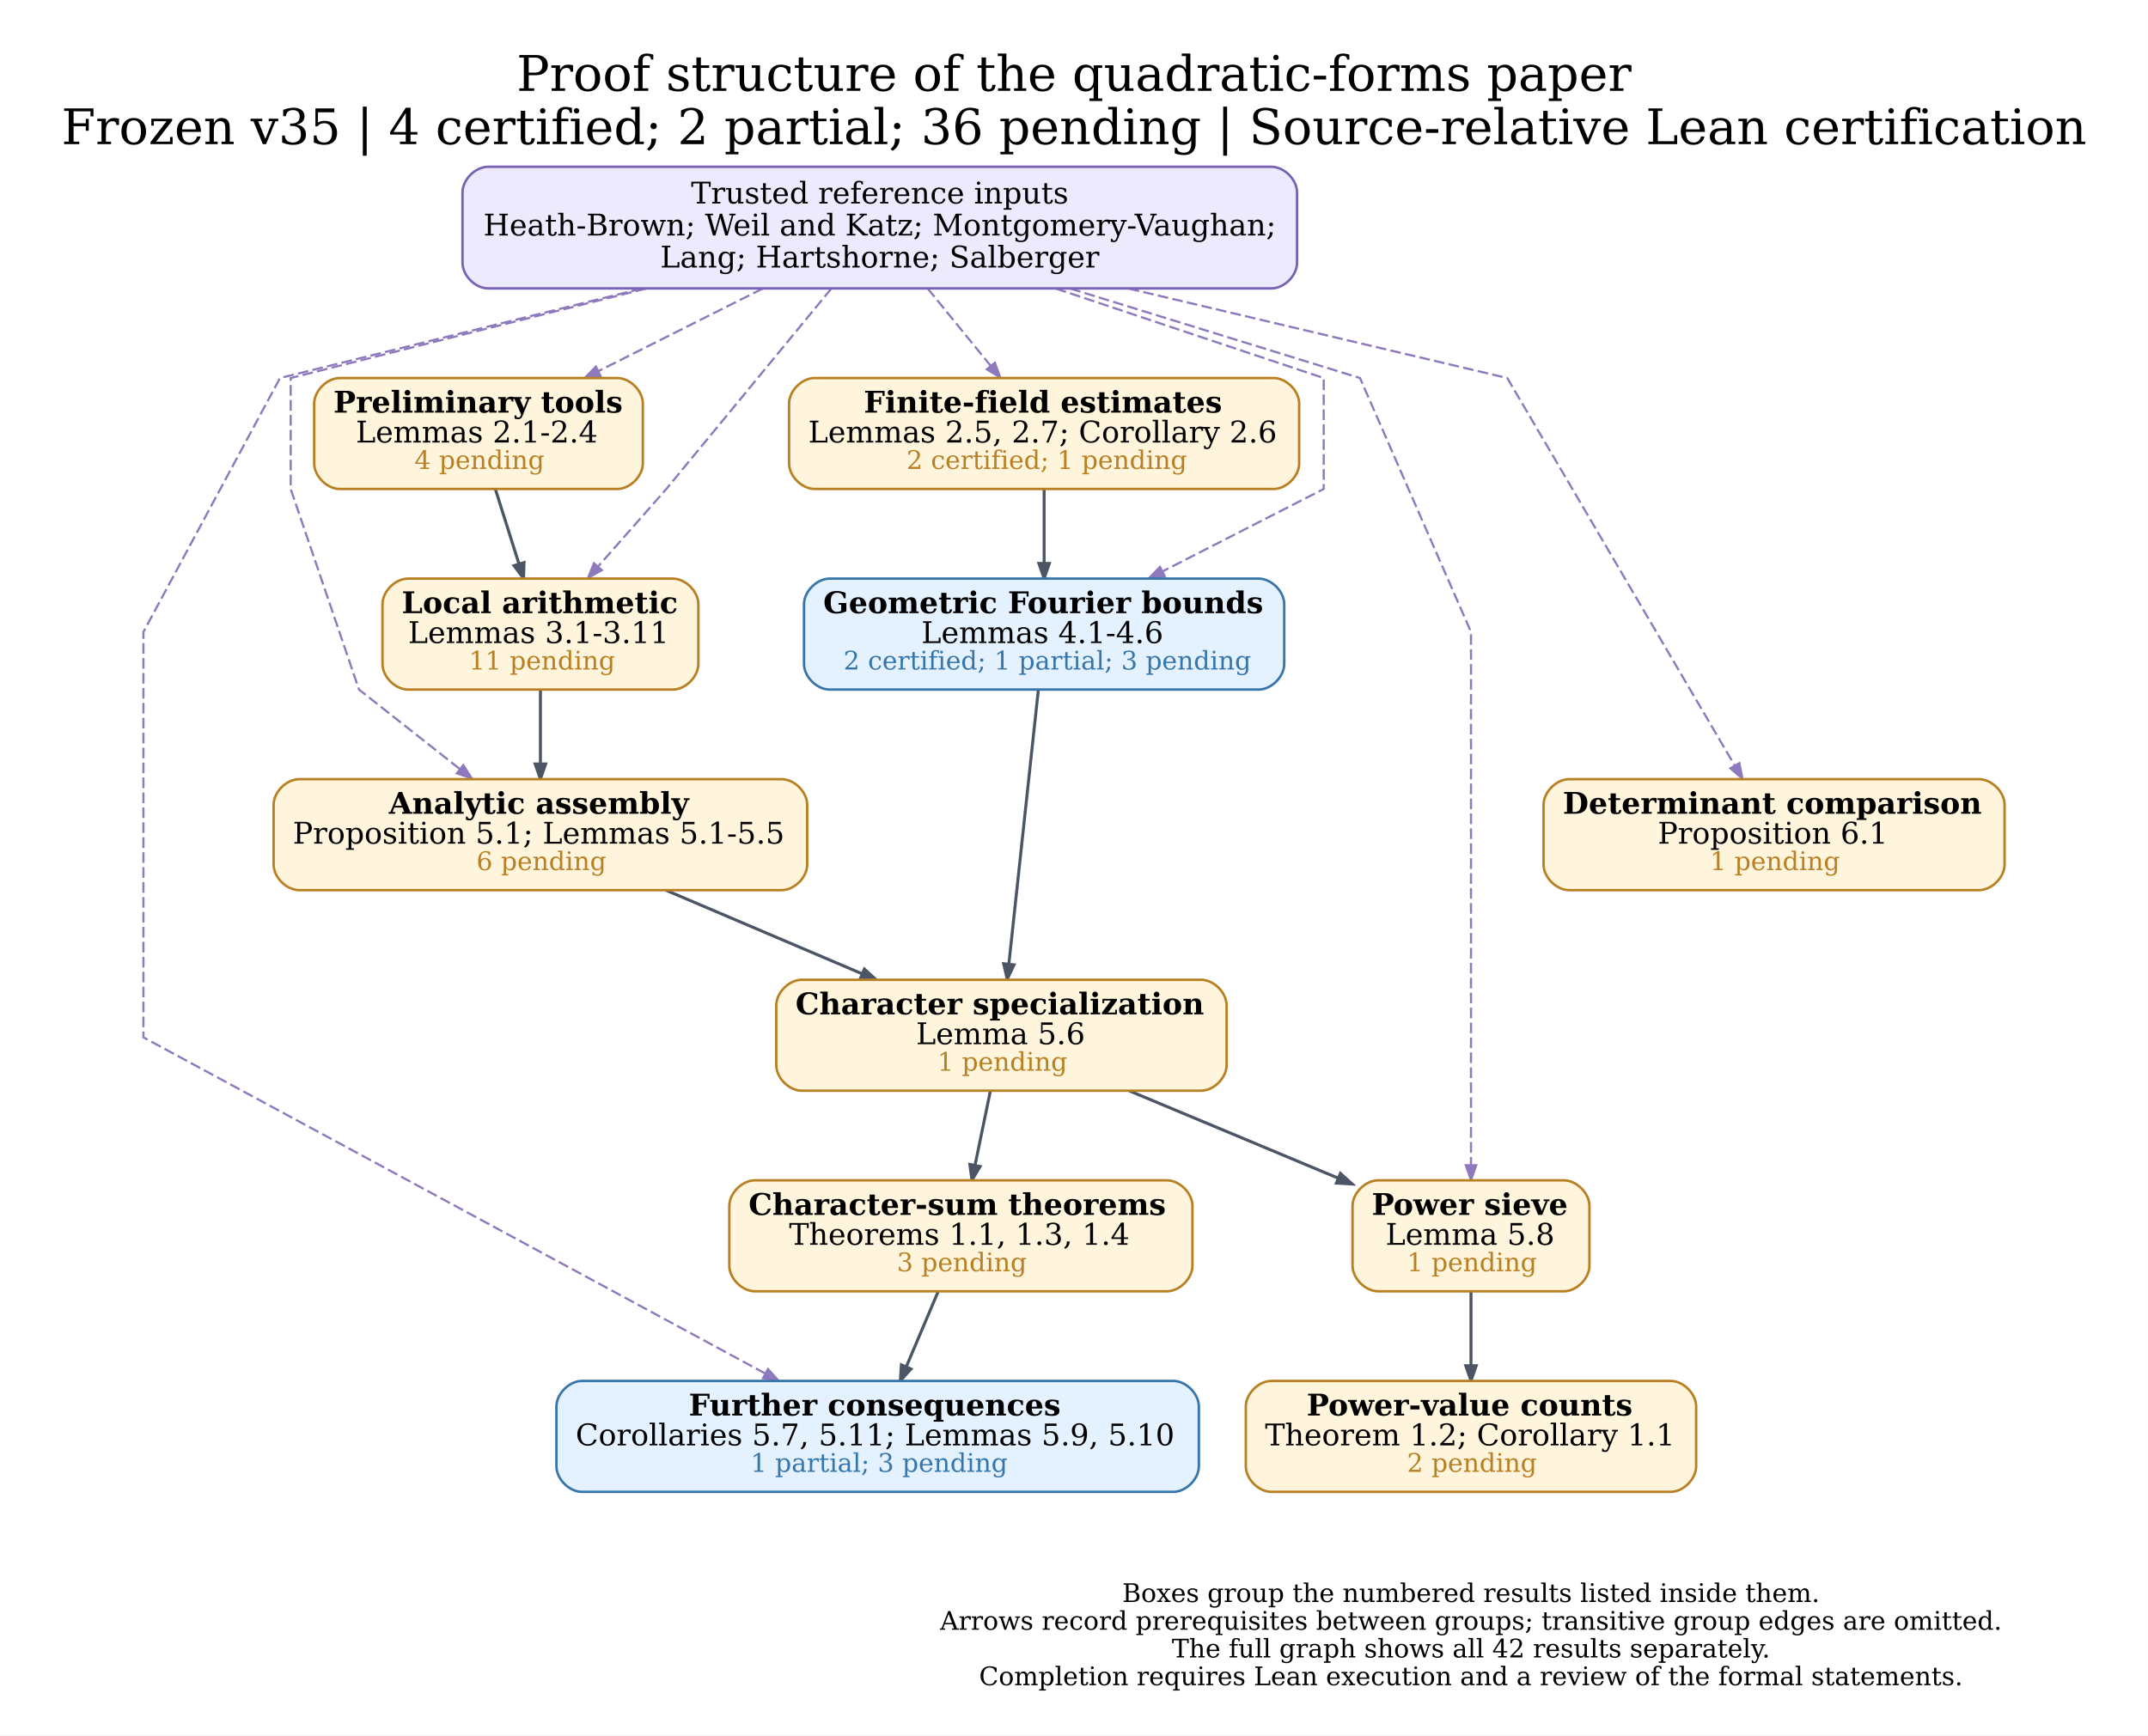
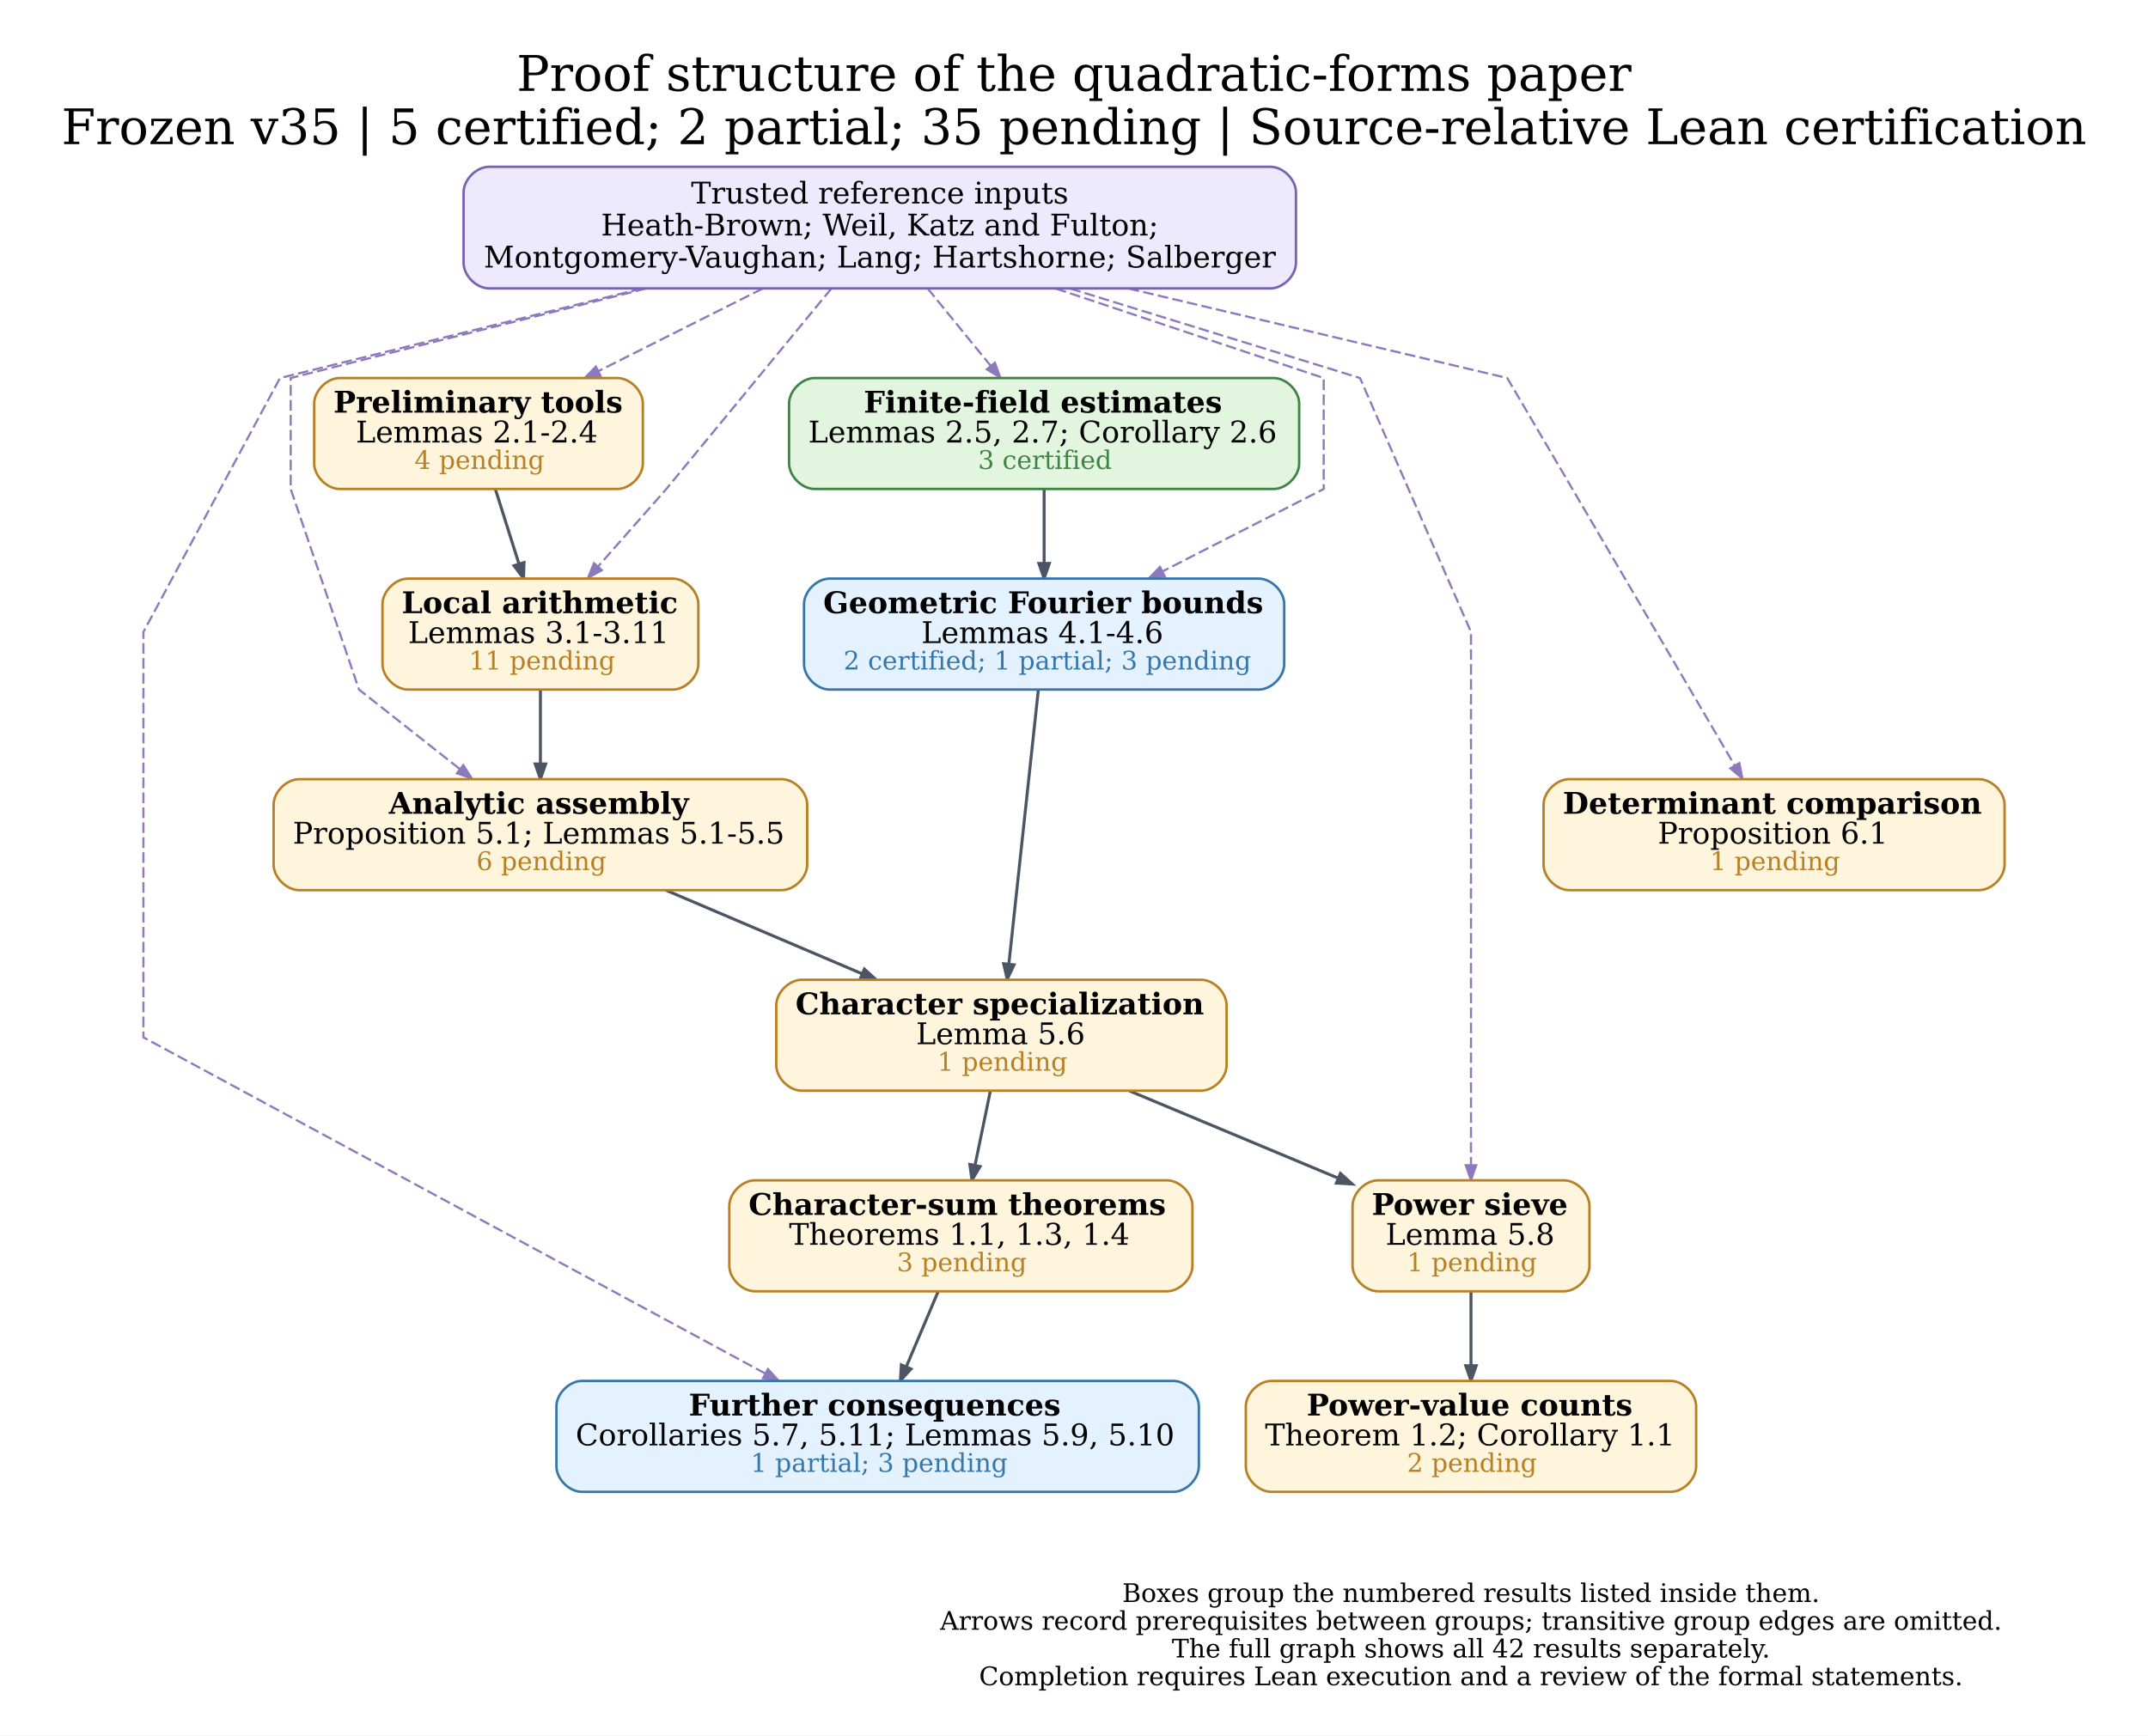
<svg xmlns="http://www.w3.org/2000/svg" xmlns:xlink="http://www.w3.org/1999/xlink" width="1006pt" height="813pt" viewBox="0.00 0.00 1006.32 813.32">
  <g id="graph0" class="graph" transform="scale(1 1) rotate(0) translate(20.16 793.16)">
    <polygon fill="white" stroke="transparent" points="-20.16,20.16 -20.16,-793.16 986.16,-793.16 986.16,20.16 -20.16,20.16" />
    <text text-anchor="middle" x="483" y="-750.6" font-family="DejaVu Serif" font-size="23.00">Proof structure of the quadratic-forms paper</text>
-     <text text-anchor="middle" x="483" y="-725.6" font-family="DejaVu Serif" font-size="23.00">Frozen v35 | 4 certified; 2 partial; 36 pending | Source-relative Lean certification</text>
+     <text text-anchor="middle" x="483" y="-725.6" font-family="DejaVu Serif" font-size="23.00">Frozen v35 | 5 certified; 2 partial; 35 pending | Source-relative Lean certification</text>
    <g id="edge16" class="edge">
      <path fill="none" stroke="#8d79bc" stroke-dasharray="5,2" d="M337.12,-657.91C312.94,-645.76 284.56,-631.5 260.23,-619.27" />
      <polygon fill="#8d79bc" stroke="#8d79bc" points="261.17,-616.99 253.81,-616.04 258.97,-621.37 261.17,-616.99" />
    </g>
    <g id="edge12" class="edge">
      <path fill="none" stroke="#8d79bc" stroke-dasharray="5,2" d="M414.48,-657.91C423.71,-646.58 434.44,-633.42 443.92,-621.78" />
      <polygon fill="#8d79bc" stroke="#8d79bc" points="445.94,-623.17 448.47,-616.2 442.15,-620.08 445.94,-623.17" />
    </g>
    <g id="edge15" class="edge">
      <path fill="none" stroke="#8d79bc" stroke-dasharray="5,2" d="M369.31,-657.93C339.8,-622.08 292,-564 292,-564 292,-564 275.59,-545.36 260.07,-527.74" />
      <polygon fill="#8d79bc" stroke="#8d79bc" points="261.77,-525.96 255.31,-522.33 258.09,-529.2 261.77,-525.96" />
    </g>
    <g id="edge14" class="edge">
      <path fill="none" stroke="#8d79bc" stroke-dasharray="5,2" d="M474.51,-657.93C532.58,-638.53 600,-616 600,-616 600,-616 600,-564 600,-564 600,-564 560.41,-543.75 524.75,-525.51" />
      <polygon fill="#8d79bc" stroke="#8d79bc" points="525.5,-523.15 518.15,-522.14 523.27,-527.51 525.5,-523.15" />
    </g>
    <g id="edge10" class="edge">
      <path fill="none" stroke="#8d79bc" stroke-dasharray="5,2" d="M282.52,-657.93C205.46,-638.53 116,-616 116,-616 116,-616 116,-564 116,-564 116,-564 148,-470 148,-470 148,-470 172.47,-450.71 195.15,-432.83" />
      <polygon fill="#8d79bc" stroke="#8d79bc" points="196.88,-434.59 200.87,-428.33 193.85,-430.74 196.88,-434.59" />
    </g>
    <g id="edge17" class="edge">
      <path fill="none" stroke="#8d79bc" stroke-dasharray="5,2" d="M481.25,-657.93C544.07,-638.53 617,-616 617,-616 617,-616 669,-497 669,-497 669,-497 669,-497 669,-401 669,-401 669,-300.53 669,-247.27" />
      <polygon fill="#8d79bc" stroke="#8d79bc" points="671.45,-247.08 669,-240.08 666.55,-247.08 671.45,-247.08" />
    </g>
    <g id="edge11" class="edge">
      <path fill="none" stroke="#8d79bc" stroke-dasharray="5,2" d="M280.54,-657.93C202.08,-638.53 111,-616 111,-616 111,-616 47,-497 47,-497 47,-497 47,-497 47,-307 47,-307 242.05,-201.54 338.41,-149.44" />
      <polygon fill="#8d79bc" stroke="#8d79bc" points="339.61,-151.57 344.61,-146.08 337.28,-147.26 339.61,-151.57" />
    </g>
    <g id="edge13" class="edge">
      <path fill="none" stroke="#8d79bc" stroke-dasharray="5,2" d="M508.62,-657.93C590.7,-638.53 686,-616 686,-616 686,-616 757.74,-493.76 792.52,-434.49" />
      <polygon fill="#8d79bc" stroke="#8d79bc" points="794.74,-435.55 796.17,-428.27 790.51,-433.07 794.74,-435.55" />
    </g>
    <g id="edge8" class="edge">
      <path fill="none" stroke="#4b5563" stroke-width="1.4" d="M211.92,-563.86C215.31,-553.11 219.31,-540.43 222.91,-529.02" />
      <polygon fill="#4b5563" stroke="#4b5563" stroke-width="1.4" points="225.32,-529.52 225.09,-522.11 220.64,-528.05 225.32,-529.52" />
    </g>
    <g id="edge4" class="edge">
      <path fill="none" stroke="#4b5563" stroke-width="1.4" d="M469,-563.86C469,-553.21 469,-540.67 469,-529.34" />
      <polygon fill="#4b5563" stroke="#4b5563" stroke-width="1.4" points="471.45,-529.11 469,-522.11 466.55,-529.11 471.45,-529.11" />
    </g>
    <g id="edge6" class="edge">
      <path fill="none" stroke="#4b5563" stroke-width="1.4" d="M233,-469.86C233,-459.21 233,-446.67 233,-435.34" />
      <polygon fill="#4b5563" stroke="#4b5563" stroke-width="1.4" points="235.45,-435.11 233,-428.11 230.55,-435.11 235.45,-435.11" />
    </g>
    <g id="edge5" class="edge">
      <path fill="none" stroke="#4b5563" stroke-width="1.4" d="M466.3,-469.92C462.72,-436.63 456.4,-377.84 452.47,-341.28" />
      <polygon fill="#4b5563" stroke="#4b5563" stroke-width="1.4" points="454.9,-340.98 451.72,-334.28 450.03,-341.5 454.9,-340.98" />
    </g>
    <g id="edge1" class="edge">
      <path fill="none" stroke="#4b5563" stroke-width="1.4" d="M291.74,-375.98C320.19,-363.86 354.45,-349.27 383.72,-336.8" />
      <polygon fill="#4b5563" stroke="#4b5563" stroke-width="1.4" points="384.79,-339.01 390.27,-334.01 382.87,-334.5 384.79,-339.01" />
    </g>
    <g id="edge3" class="edge">
      <path fill="none" stroke="#4b5563" stroke-width="1.4" d="M508.83,-281.98C539.24,-269.27 576.16,-253.83 606.88,-240.98" />
      <polygon fill="#4b5563" stroke="#4b5563" stroke-width="1.4" points="607.83,-243.24 613.34,-238.27 605.94,-238.72 607.83,-243.24" />
    </g>
    <g id="edge2" class="edge">
      <path fill="none" stroke="#4b5563" stroke-width="1.4" d="M443.81,-281.86C441.59,-271.11 438.97,-258.43 436.61,-247.02" />
      <polygon fill="#4b5563" stroke="#4b5563" stroke-width="1.4" points="439,-246.47 435.19,-240.11 434.2,-247.46 439,-246.47" />
    </g>
    <g id="edge9" class="edge">
      <path fill="none" stroke="#4b5563" stroke-width="1.4" d="M669,-187.86C669,-177.21 669,-164.67 669,-153.34" />
      <polygon fill="#4b5563" stroke="#4b5563" stroke-width="1.4" points="671.45,-153.11 669,-146.11 666.55,-153.11 671.45,-153.11" />
    </g>
    <g id="edge7" class="edge">
      <path fill="none" stroke="#4b5563" stroke-width="1.4" d="M419.34,-187.86C414.74,-177.01 409.31,-164.19 404.44,-152.7" />
      <polygon fill="#4b5563" stroke="#4b5563" stroke-width="1.4" points="406.63,-151.6 401.64,-146.11 402.12,-153.51 406.63,-151.6" />
    </g>
    <g id="node1" class="node">
-       <path fill="#eeeafd" stroke="#7762b4" stroke-width="1.15" d="M575.5,-715C575.5,-715 208.5,-715 208.5,-715 202.5,-715 196.5,-709 196.5,-703 196.5,-703 196.5,-670 196.5,-670 196.5,-664 202.5,-658 208.5,-658 208.5,-658 575.5,-658 575.5,-658 581.5,-658 587.5,-664 587.5,-670 587.5,-670 587.5,-703 587.5,-703 587.5,-709 581.5,-715 575.5,-715" />
+       <path fill="#eeeafd" stroke="#7762b4" stroke-width="1.15" d="M575,-715C575,-715 209,-715 209,-715 203,-715 197,-709 197,-703 197,-703 197,-670 197,-670 197,-664 203,-658 209,-658 209,-658 575,-658 575,-658 581,-658 587,-664 587,-670 587,-670 587,-703 587,-703 587,-709 581,-715 575,-715" />
      <text text-anchor="middle" x="392" y="-697.8" font-family="DejaVu Serif" font-size="14.00">Trusted reference inputs</text>
-       <text text-anchor="middle" x="392" y="-682.8" font-family="DejaVu Serif" font-size="14.00">Heath-Brown; Weil and Katz; Montgomery-Vaughan;</text>
-       <text text-anchor="middle" x="392" y="-667.8" font-family="DejaVu Serif" font-size="14.00">Lang; Hartshorne; Salberger</text>
+       <text text-anchor="middle" x="392" y="-682.8" font-family="DejaVu Serif" font-size="14.00">Heath-Brown; Weil, Katz and Fulton;</text>
+       <text text-anchor="middle" x="392" y="-667.8" font-family="DejaVu Serif" font-size="14.00">Montgomery-Vaughan; Lang; Hartshorne; Salberger</text>
    </g>
    <g id="node2" class="node">
      <g id="a_node2">
        <a xlink:href="https://github.com/nicolasrobles/quaternary-quadratic-forms/blob/main/INVENTORY.md" xlink:title="&lt;B&gt;Preliminary tools&lt;/B&gt;&lt;BR/&gt;Lemmas 2.1-2.4&lt;BR/&gt;&lt;FONT POINT-SIZE=&quot;12&quot; COLOR=&quot;#b88023&quot;&gt;4 pending&lt;/FONT&gt;" target="_blank">
          <path fill="#fff4dc" stroke="#b88023" stroke-width="1.15" d="M269,-616C269,-616 139,-616 139,-616 133,-616 127,-610 127,-604 127,-604 127,-576 127,-576 127,-570 133,-564 139,-564 139,-564 269,-564 269,-564 275,-564 281,-570 281,-576 281,-576 281,-604 281,-604 281,-610 275,-616 269,-616" />
          <text text-anchor="start" x="136" y="-599.8" font-family="DejaVu Serif" font-weight="bold" font-size="14.00">Preliminary tools</text>
          <text text-anchor="start" x="146.5" y="-585.8" font-family="DejaVu Serif" font-size="14.00">Lemmas 2.1-2.4</text>
          <text text-anchor="start" x="174" y="-573.4" font-family="DejaVu Serif" font-size="12.00" fill="#b88023">4 pending</text>
        </a>
      </g>
    </g>
    <g id="node3" class="node">
      <g id="a_node3">
-         <a xlink:href="https://github.com/nicolasrobles/quaternary-quadratic-forms/blob/main/INVENTORY.md" xlink:title="&lt;B&gt;Finite-field estimates&lt;/B&gt;&lt;BR/&gt;Lemmas 2.5, 2.7; Corollary 2.6&lt;BR/&gt;&lt;FONT POINT-SIZE=&quot;12&quot; COLOR=&quot;#b88023&quot;&gt;2 certified; 1 pending&lt;/FONT&gt;" target="_blank">
-           <path fill="#fff4dc" stroke="#b88023" stroke-width="1.15" d="M576.5,-616C576.5,-616 361.5,-616 361.5,-616 355.5,-616 349.5,-610 349.5,-604 349.5,-604 349.5,-576 349.5,-576 349.5,-570 355.5,-564 361.5,-564 361.5,-564 576.5,-564 576.5,-564 582.5,-564 588.5,-570 588.5,-576 588.5,-576 588.5,-604 588.5,-604 588.5,-610 582.5,-616 576.5,-616" />
+         <a xlink:href="https://github.com/nicolasrobles/quaternary-quadratic-forms/blob/main/INVENTORY.md" xlink:title="&lt;B&gt;Finite-field estimates&lt;/B&gt;&lt;BR/&gt;Lemmas 2.5, 2.7; Corollary 2.6&lt;BR/&gt;&lt;FONT POINT-SIZE=&quot;12&quot; COLOR=&quot;#408342&quot;&gt;3 certified&lt;/FONT&gt;" target="_blank">
+           <path fill="#e1f5df" stroke="#408342" stroke-width="1.15" d="M576.5,-616C576.5,-616 361.5,-616 361.5,-616 355.5,-616 349.5,-610 349.5,-604 349.5,-604 349.5,-576 349.5,-576 349.5,-570 355.5,-564 361.5,-564 361.5,-564 576.5,-564 576.5,-564 582.5,-564 588.5,-570 588.5,-576 588.5,-576 588.5,-604 588.5,-604 588.5,-610 582.5,-616 576.5,-616" />
          <text text-anchor="start" x="384.5" y="-599.8" font-family="DejaVu Serif" font-weight="bold" font-size="14.00">Finite-field estimates</text>
          <text text-anchor="start" x="358.5" y="-585.8" font-family="DejaVu Serif" font-size="14.00">Lemmas 2.5, 2.7; Corollary 2.6</text>
-           <text text-anchor="start" x="404.5" y="-573.4" font-family="DejaVu Serif" font-size="12.00" fill="#b88023">2 certified; 1 pending</text>
+           <text text-anchor="start" x="438" y="-573.4" font-family="DejaVu Serif" font-size="12.00" fill="#408342">3 certified</text>
        </a>
      </g>
    </g>
    <g id="node4" class="node">
      <g id="a_node4">
        <a xlink:href="https://github.com/nicolasrobles/quaternary-quadratic-forms/blob/main/INVENTORY.md" xlink:title="&lt;B&gt;Local arithmetic&lt;/B&gt;&lt;BR/&gt;Lemmas 3.1-3.11&lt;BR/&gt;&lt;FONT POINT-SIZE=&quot;12&quot; COLOR=&quot;#b88023&quot;&gt;11 pending&lt;/FONT&gt;" target="_blank">
          <path fill="#fff4dc" stroke="#b88023" stroke-width="1.15" d="M295,-522C295,-522 171,-522 171,-522 165,-522 159,-516 159,-510 159,-510 159,-482 159,-482 159,-476 165,-470 171,-470 171,-470 295,-470 295,-470 301,-470 307,-476 307,-482 307,-482 307,-510 307,-510 307,-516 301,-522 295,-522" />
          <text text-anchor="start" x="168" y="-505.8" font-family="DejaVu Serif" font-weight="bold" font-size="14.00">Local arithmetic</text>
          <text text-anchor="start" x="171" y="-491.8" font-family="DejaVu Serif" font-size="14.00">Lemmas 3.1-3.11</text>
          <text text-anchor="start" x="199.5" y="-479.4" font-family="DejaVu Serif" font-size="12.00" fill="#b88023">11 pending</text>
        </a>
      </g>
    </g>
    <g id="node5" class="node">
      <g id="a_node5">
        <a xlink:href="https://github.com/nicolasrobles/quaternary-quadratic-forms/blob/main/INVENTORY.md" xlink:title="&lt;B&gt;Geometric Fourier bounds&lt;/B&gt;&lt;BR/&gt;Lemmas 4.1-4.6&lt;BR/&gt;&lt;FONT POINT-SIZE=&quot;12&quot; COLOR=&quot;#3676aa&quot;&gt;2 certified; 1 partial; 3 pending&lt;/FONT&gt;" target="_blank">
          <path fill="#e4f1ff" stroke="#3676aa" stroke-width="1.15" d="M569.5,-522C569.5,-522 368.5,-522 368.5,-522 362.5,-522 356.5,-516 356.5,-510 356.5,-510 356.5,-482 356.5,-482 356.5,-476 362.5,-470 368.5,-470 368.5,-470 569.5,-470 569.5,-470 575.5,-470 581.5,-476 581.5,-482 581.5,-482 581.5,-510 581.5,-510 581.5,-516 575.5,-522 569.5,-522" />
          <text text-anchor="start" x="365.5" y="-505.8" font-family="DejaVu Serif" font-weight="bold" font-size="14.00">Geometric Fourier bounds</text>
          <text text-anchor="start" x="411.5" y="-491.8" font-family="DejaVu Serif" font-size="14.00">Lemmas 4.1-4.6</text>
          <text text-anchor="start" x="375" y="-479.4" font-family="DejaVu Serif" font-size="12.00" fill="#3676aa">2 certified; 1 partial; 3 pending</text>
        </a>
      </g>
    </g>
    <g id="node6" class="node">
      <g id="a_node6">
        <a xlink:href="https://github.com/nicolasrobles/quaternary-quadratic-forms/blob/main/INVENTORY.md" xlink:title="&lt;B&gt;Analytic assembly&lt;/B&gt;&lt;BR/&gt;Proposition 5.1; Lemmas 5.1-5.5&lt;BR/&gt;&lt;FONT POINT-SIZE=&quot;12&quot; COLOR=&quot;#b88023&quot;&gt;6 pending&lt;/FONT&gt;" target="_blank">
          <path fill="#fff4dc" stroke="#b88023" stroke-width="1.15" d="M346,-428C346,-428 120,-428 120,-428 114,-428 108,-422 108,-416 108,-416 108,-388 108,-388 108,-382 114,-376 120,-376 120,-376 346,-376 346,-376 352,-376 358,-382 358,-388 358,-388 358,-416 358,-416 358,-422 352,-428 346,-428" />
          <text text-anchor="start" x="162" y="-411.8" font-family="DejaVu Serif" font-weight="bold" font-size="14.00">Analytic assembly</text>
          <text text-anchor="start" x="117" y="-397.8" font-family="DejaVu Serif" font-size="14.00">Proposition 5.1; Lemmas 5.1-5.5</text>
          <text text-anchor="start" x="203" y="-385.4" font-family="DejaVu Serif" font-size="12.00" fill="#b88023">6 pending</text>
        </a>
      </g>
    </g>
    <g id="node7" class="node">
      <g id="a_node7">
        <a xlink:href="https://github.com/nicolasrobles/quaternary-quadratic-forms/blob/main/INVENTORY.md" xlink:title="&lt;B&gt;Character specialization&lt;/B&gt;&lt;BR/&gt;Lemma 5.6&lt;BR/&gt;&lt;FONT POINT-SIZE=&quot;12&quot; COLOR=&quot;#b88023&quot;&gt;1 pending&lt;/FONT&gt;" target="_blank">
          <path fill="#fff4dc" stroke="#b88023" stroke-width="1.15" d="M542.5,-334C542.5,-334 355.5,-334 355.5,-334 349.5,-334 343.5,-328 343.5,-322 343.5,-322 343.5,-294 343.5,-294 343.5,-288 349.5,-282 355.5,-282 355.5,-282 542.5,-282 542.5,-282 548.5,-282 554.5,-288 554.5,-294 554.5,-294 554.5,-322 554.5,-322 554.5,-328 548.5,-334 542.5,-334" />
          <text text-anchor="start" x="352.5" y="-317.8" font-family="DejaVu Serif" font-weight="bold" font-size="14.00">Character specialization</text>
          <text text-anchor="start" x="409" y="-303.8" font-family="DejaVu Serif" font-size="14.00">Lemma 5.6</text>
          <text text-anchor="start" x="419" y="-291.4" font-family="DejaVu Serif" font-size="12.00" fill="#b88023">1 pending</text>
        </a>
      </g>
    </g>
    <g id="node8" class="node">
      <g id="a_node8">
        <a xlink:href="https://github.com/nicolasrobles/quaternary-quadratic-forms/blob/main/INVENTORY.md" xlink:title="&lt;B&gt;Power sieve&lt;/B&gt;&lt;BR/&gt;Lemma 5.8&lt;BR/&gt;&lt;FONT POINT-SIZE=&quot;12&quot; COLOR=&quot;#b88023&quot;&gt;1 pending&lt;/FONT&gt;" target="_blank">
          <path fill="#fff4dc" stroke="#b88023" stroke-width="1.15" d="M712.5,-240C712.5,-240 625.5,-240 625.5,-240 619.5,-240 613.5,-234 613.5,-228 613.5,-228 613.5,-200 613.5,-200 613.5,-194 619.5,-188 625.5,-188 625.5,-188 712.5,-188 712.5,-188 718.5,-188 724.5,-194 724.5,-200 724.5,-200 724.5,-228 724.5,-228 724.5,-234 718.5,-240 712.5,-240" />
          <text text-anchor="start" x="622.5" y="-223.8" font-family="DejaVu Serif" font-weight="bold" font-size="14.00">Power sieve</text>
          <text text-anchor="start" x="629" y="-209.8" font-family="DejaVu Serif" font-size="14.00">Lemma 5.8</text>
          <text text-anchor="start" x="639" y="-197.4" font-family="DejaVu Serif" font-size="12.00" fill="#b88023">1 pending</text>
        </a>
      </g>
    </g>
    <g id="node9" class="node">
      <g id="a_node9">
        <a xlink:href="https://github.com/nicolasrobles/quaternary-quadratic-forms/blob/main/INVENTORY.md" xlink:title="&lt;B&gt;Further consequences&lt;/B&gt;&lt;BR/&gt;Corollaries 5.7, 5.11; Lemmas 5.9, 5.10&lt;BR/&gt;&lt;FONT POINT-SIZE=&quot;12&quot; COLOR=&quot;#3676aa&quot;&gt;1 partial; 3 pending&lt;/FONT&gt;" target="_blank">
          <path fill="#e4f1ff" stroke="#3676aa" stroke-width="1.15" d="M529.5,-146C529.5,-146 252.5,-146 252.5,-146 246.5,-146 240.5,-140 240.5,-134 240.5,-134 240.5,-106 240.5,-106 240.5,-100 246.5,-94 252.5,-94 252.5,-94 529.5,-94 529.5,-94 535.5,-94 541.5,-100 541.5,-106 541.5,-106 541.5,-134 541.5,-134 541.5,-140 535.5,-146 529.5,-146" />
          <text text-anchor="start" x="302.5" y="-129.8" font-family="DejaVu Serif" font-weight="bold" font-size="14.00">Further consequences</text>
          <text text-anchor="start" x="249.5" y="-115.8" font-family="DejaVu Serif" font-size="14.00">Corollaries 5.7, 5.11; Lemmas 5.9, 5.10</text>
          <text text-anchor="start" x="331.5" y="-103.4" font-family="DejaVu Serif" font-size="12.00" fill="#3676aa">1 partial; 3 pending</text>
        </a>
      </g>
    </g>
    <g id="node10" class="node">
      <g id="a_node10">
        <a xlink:href="https://github.com/nicolasrobles/quaternary-quadratic-forms/blob/main/INVENTORY.md" xlink:title="&lt;B&gt;Character-sum theorems&lt;/B&gt;&lt;BR/&gt;Theorems 1.1, 1.3, 1.4&lt;BR/&gt;&lt;FONT POINT-SIZE=&quot;12&quot; COLOR=&quot;#b88023&quot;&gt;3 pending&lt;/FONT&gt;" target="_blank">
          <path fill="#fff4dc" stroke="#b88023" stroke-width="1.15" d="M526.5,-240C526.5,-240 333.5,-240 333.5,-240 327.5,-240 321.5,-234 321.5,-228 321.5,-228 321.5,-200 321.5,-200 321.5,-194 327.5,-188 333.5,-188 333.5,-188 526.5,-188 526.5,-188 532.5,-188 538.5,-194 538.5,-200 538.5,-200 538.5,-228 538.5,-228 538.5,-234 532.5,-240 526.5,-240" />
          <text text-anchor="start" x="330.5" y="-223.8" font-family="DejaVu Serif" font-weight="bold" font-size="14.00">Character-sum theorems</text>
          <text text-anchor="start" x="349.5" y="-209.8" font-family="DejaVu Serif" font-size="14.00">Theorems 1.1, 1.3, 1.4</text>
          <text text-anchor="start" x="400" y="-197.4" font-family="DejaVu Serif" font-size="12.00" fill="#b88023">3 pending</text>
        </a>
      </g>
    </g>
    <g id="node11" class="node">
      <g id="a_node11">
        <a xlink:href="https://github.com/nicolasrobles/quaternary-quadratic-forms/blob/main/INVENTORY.md" xlink:title="&lt;B&gt;Power-value counts&lt;/B&gt;&lt;BR/&gt;Theorem 1.2; Corollary 1.1&lt;BR/&gt;&lt;FONT POINT-SIZE=&quot;12&quot; COLOR=&quot;#b88023&quot;&gt;2 pending&lt;/FONT&gt;" target="_blank">
          <path fill="#fff4dc" stroke="#b88023" stroke-width="1.15" d="M762.5,-146C762.5,-146 575.5,-146 575.5,-146 569.5,-146 563.5,-140 563.5,-134 563.5,-134 563.5,-106 563.5,-106 563.5,-100 569.5,-94 575.5,-94 575.5,-94 762.5,-94 762.5,-94 768.5,-94 774.5,-100 774.5,-106 774.5,-106 774.5,-134 774.5,-134 774.5,-140 768.5,-146 762.5,-146" />
          <text text-anchor="start" x="592" y="-129.8" font-family="DejaVu Serif" font-weight="bold" font-size="14.00">Power-value counts</text>
          <text text-anchor="start" x="572.5" y="-115.8" font-family="DejaVu Serif" font-size="14.00">Theorem 1.2; Corollary 1.1</text>
          <text text-anchor="start" x="639" y="-103.4" font-family="DejaVu Serif" font-size="12.00" fill="#b88023">2 pending</text>
        </a>
      </g>
    </g>
    <g id="node12" class="node">
      <g id="a_node12">
        <a xlink:href="https://github.com/nicolasrobles/quaternary-quadratic-forms/blob/main/INVENTORY.md" xlink:title="&lt;B&gt;Determinant comparison&lt;/B&gt;&lt;BR/&gt;Proposition 6.1&lt;BR/&gt;&lt;FONT POINT-SIZE=&quot;12&quot; COLOR=&quot;#b88023&quot;&gt;1 pending&lt;/FONT&gt;" target="_blank">
          <path fill="#fff4dc" stroke="#b88023" stroke-width="1.15" d="M907,-428C907,-428 715,-428 715,-428 709,-428 703,-422 703,-416 703,-416 703,-388 703,-388 703,-382 709,-376 715,-376 715,-376 907,-376 907,-376 913,-376 919,-382 919,-388 919,-388 919,-416 919,-416 919,-422 913,-428 907,-428" />
          <text text-anchor="start" x="712" y="-411.8" font-family="DejaVu Serif" font-weight="bold" font-size="14.00">Determinant comparison</text>
          <text text-anchor="start" x="756.5" y="-397.8" font-family="DejaVu Serif" font-size="14.00">Proposition 6.1</text>
          <text text-anchor="start" x="781" y="-385.4" font-family="DejaVu Serif" font-size="12.00" fill="#b88023">1 pending</text>
        </a>
      </g>
    </g>
    <g id="node13" class="node">
      <text text-anchor="middle" x="669" y="-42.4" font-family="DejaVu Serif" font-size="12.00">Boxes group the numbered results listed inside them.</text>
      <text text-anchor="middle" x="669" y="-29.4" font-family="DejaVu Serif" font-size="12.00">Arrows record prerequisites between groups; transitive group edges are omitted.</text>
      <text text-anchor="middle" x="669" y="-16.4" font-family="DejaVu Serif" font-size="12.00">The full graph shows all 42 results separately.</text>
      <text text-anchor="middle" x="669" y="-3.4" font-family="DejaVu Serif" font-size="12.00">Completion requires Lean execution and a review of the formal statements.</text>
    </g>
  </g>
</svg>
